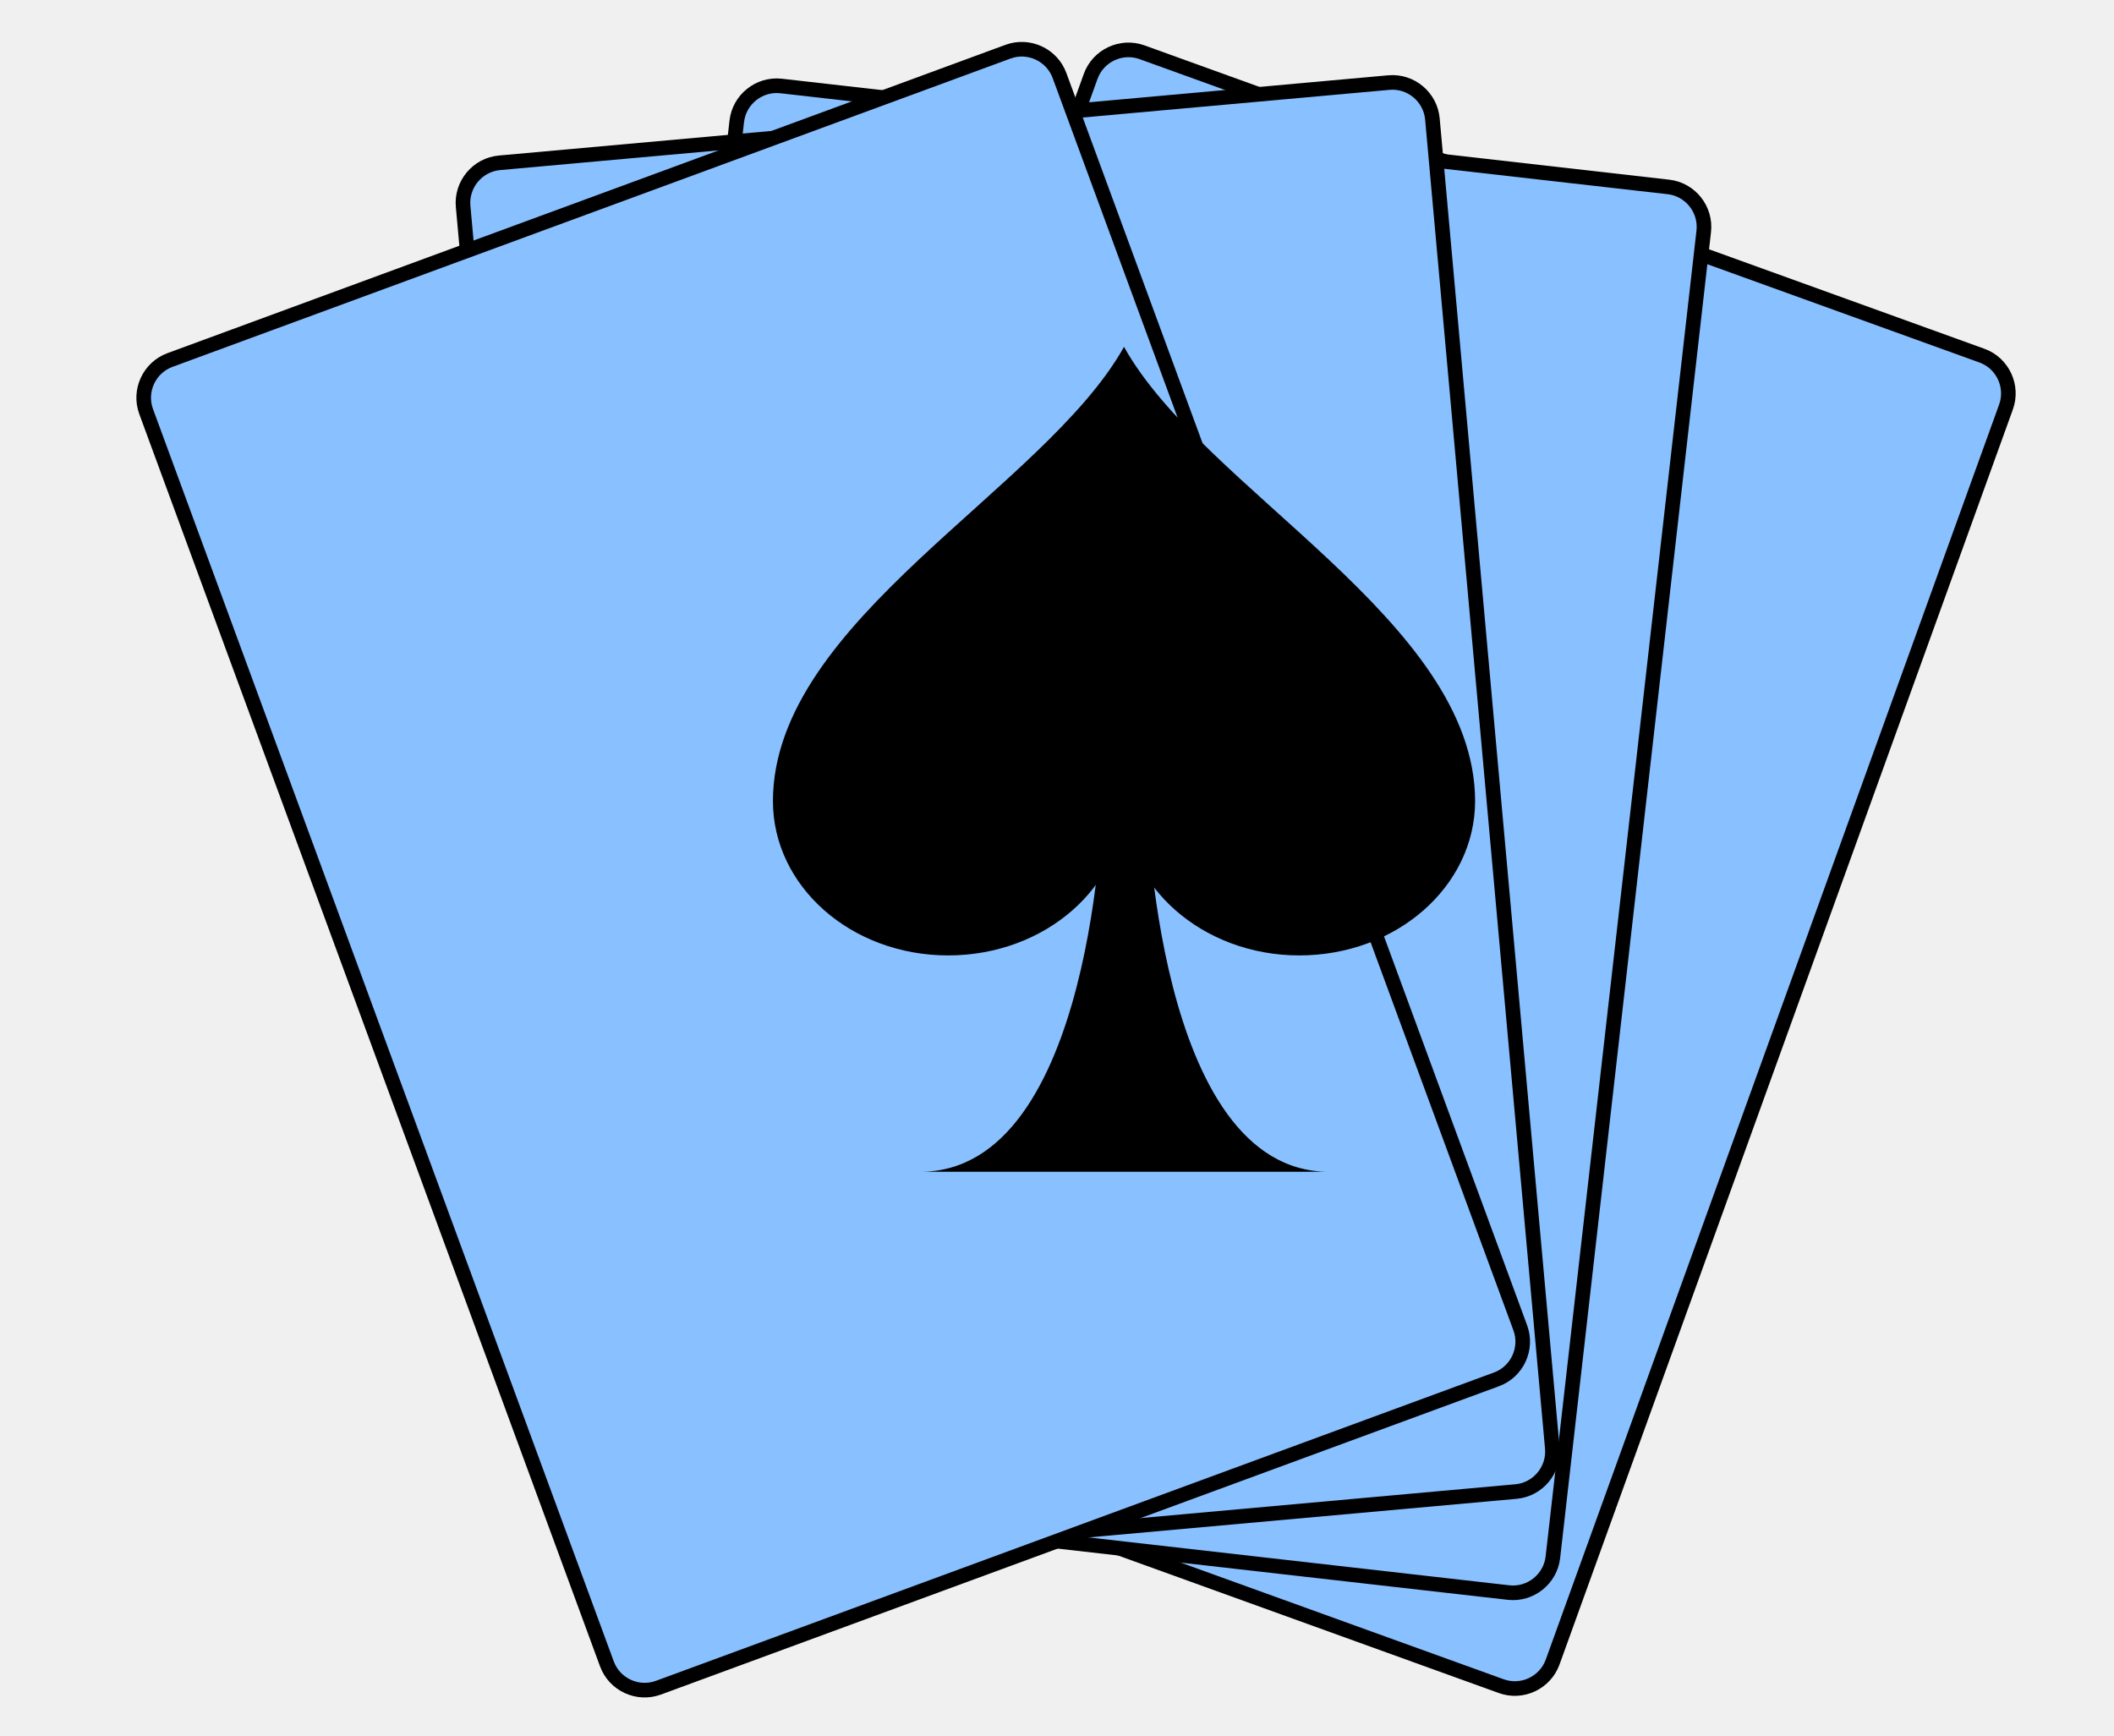
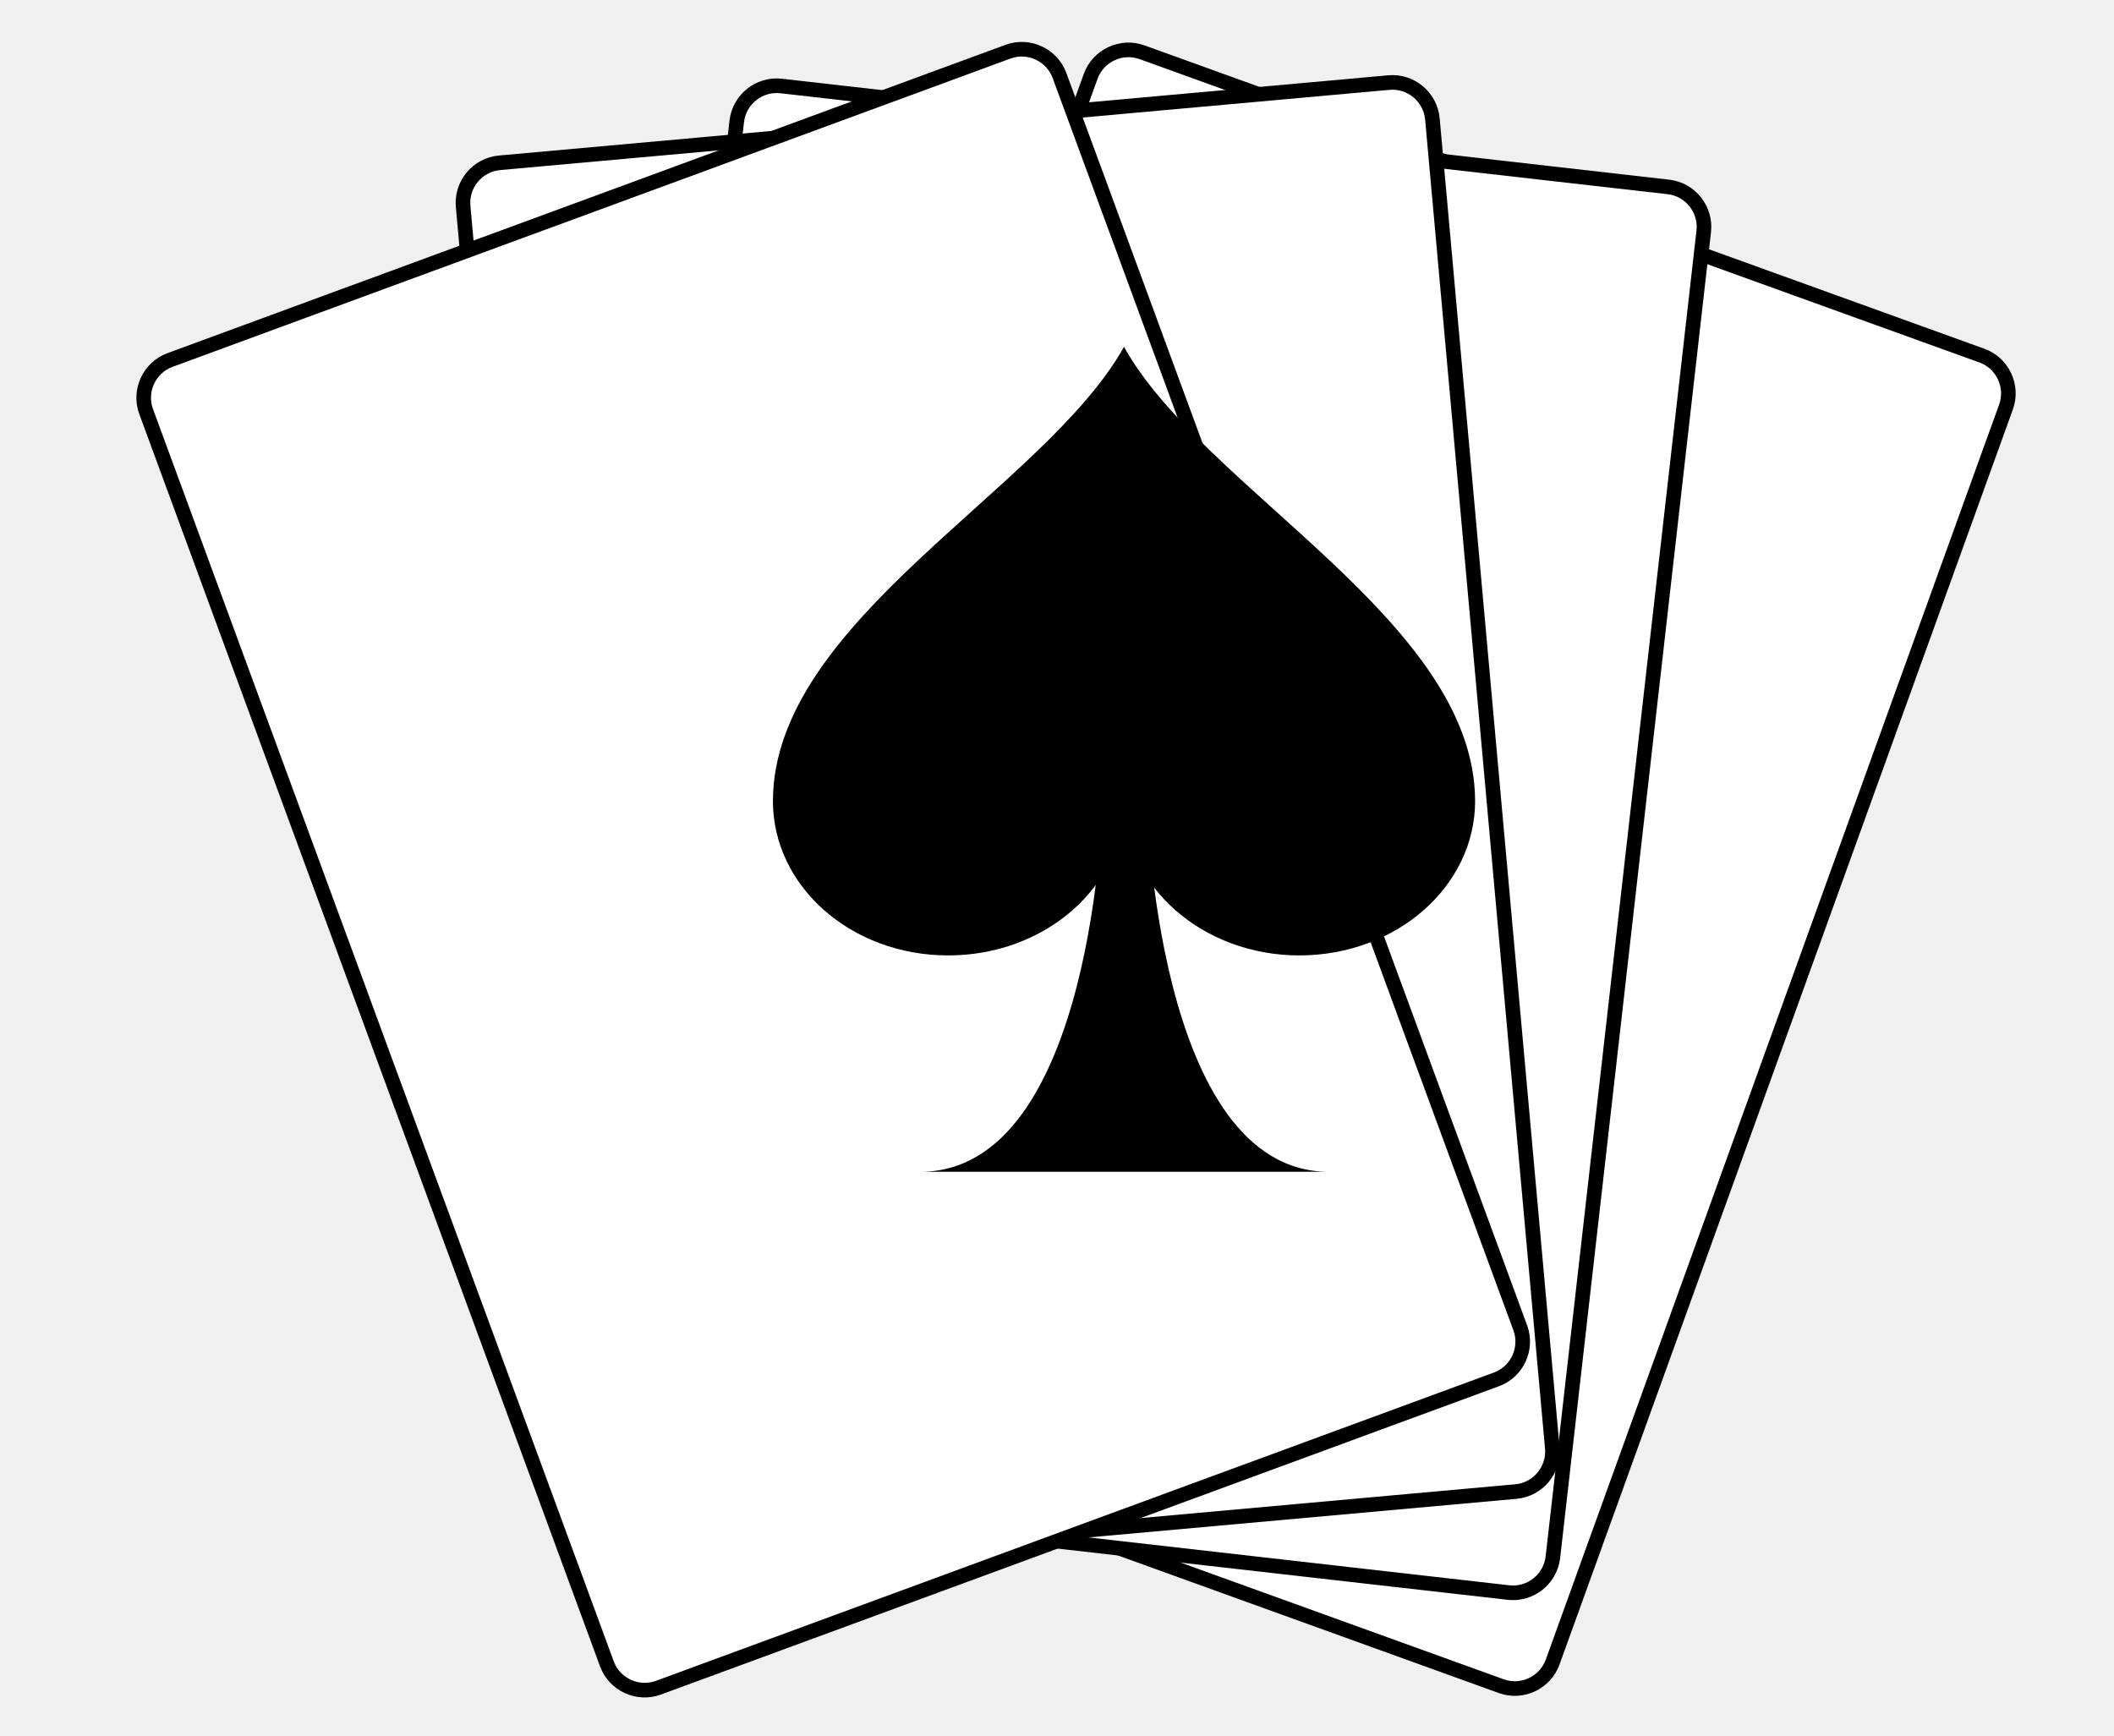
<svg xmlns="http://www.w3.org/2000/svg" width="95.699mm" height="78.572mm" viewBox="0 0 95.699 78.572" version="1.1" id="svg1">
  <defs id="defs1" />
  <g id="layer1" transform="translate(-25.66458,-62.17708)">
    <g id="1_heart-6-4-7-6" transform="matrix(0.2602993,0.0468675,-0.0468675,0.2602993,72.57093,-10.24104)">
      <g id="use820-5-4-8-5" transform="rotate(9.653732,-2984.318,381.503)">
-         <path style="fill:#89c0ff;fill-opacity:1;stroke:#000000;stroke-width:2.5" d="m 0,0 c 0,3.78 3.09,6.87 6.87,6.87 h 152.845 c 3.77,0 6.86,-3.09 6.86,-6.87 v -228.4 c 0,-3.78 -3.09,-6.87 -6.86,-6.87 H 6.87 c -3.78,0 -6.87,3.09 -6.87,6.87 z" id="path912-0-6-4-7" />
+         <path style="fill:#ffffff;fill-opacity:1;stroke:#000000;stroke-width:2.5" d="m 0,0 c 0,3.78 3.09,6.87 6.87,6.87 h 152.845 c 3.77,0 6.86,-3.09 6.86,-6.87 v -228.4 c 0,-3.78 -3.09,-6.87 -6.86,-6.87 H 6.87 c -3.78,0 -6.87,3.09 -6.87,6.87 z" id="path912-0-6-4-7" />
      </g>
      <g id="use820-5-4-88-5" transform="rotate(-8.618196,3549.998,87.01063)">
-         <path style="fill:#89c0ff;fill-opacity:1;stroke:#000000;stroke-width:2.5" d="m -9.454,-7.535 c -0.323,3.766 2.492,7.109 6.258,7.432 L 149.09,12.958 c 3.756,0.322 7.099,-2.492 7.422,-6.259 L 176.029,-220.865 c 0.323,-3.766 -2.492,-7.109 -6.248,-7.431 L 17.495,-241.357 c -3.766,-0.323 -7.109,2.492 -7.432,6.258 z" id="path912-0-6-2-4" />
+         <path style="fill:#ffffff;fill-opacity:1;stroke:#000000;stroke-width:2.5" d="m -9.454,-7.535 c -0.323,3.766 2.492,7.109 6.258,7.432 L 149.09,12.958 c 3.756,0.322 7.099,-2.492 7.422,-6.259 L 176.029,-220.865 c 0.323,-3.766 -2.492,-7.109 -6.248,-7.431 L 17.495,-241.357 c -3.766,-0.323 -7.109,2.492 -7.432,6.258 z" id="path912-0-6-2-4" />
      </g>
      <g id="1_heart-6-6-1" transform="rotate(-15.36193,215.4572,444.529)">
        <g id="use820-5-1-2" transform="translate(0,486.275)">
-           <path style="fill:#89c0ff;fill-opacity:1;stroke:#000000;stroke-width:2.5" d="m 0,0 c 0,3.78 3.09,6.87 6.87,6.87 h 152.845 c 3.77,0 6.86,-3.09 6.86,-6.87 v -228.4 c 0,-3.78 -3.09,-6.87 -6.86,-6.87 H 6.87 c -3.78,0 -6.87,3.09 -6.87,6.87 z" id="path912-0-3-0" />
+           <path style="fill:#ffffff;fill-opacity:1;stroke:#000000;stroke-width:2.5" d="m 0,0 c 0,3.78 3.09,6.87 6.87,6.87 h 152.845 c 3.77,0 6.86,-3.09 6.86,-6.87 v -228.4 c 0,-3.78 -3.09,-6.87 -6.86,-6.87 H 6.87 c -3.78,0 -6.87,3.09 -6.87,6.87 z" id="path912-0-3-0" />
        </g>
      </g>
      <g id="1_heart-6-0" transform="rotate(-30.40636,154.0991,475.4449)">
        <g id="use820-5-14" transform="translate(0,486.275)">
-           <path style="fill:#89c0ff;fill-opacity:1;stroke:#000000;stroke-width:2.5" d="m 0,0 c 0,3.78 3.09,6.87 6.87,6.87 h 152.845 c 3.77,0 6.86,-3.09 6.86,-6.87 v -228.4 c 0,-3.78 -3.09,-6.87 -6.86,-6.87 H 6.87 c -3.78,0 -6.87,3.09 -6.87,6.87 z" id="path912-0-60" />
+           <path style="fill:#ffffff;fill-opacity:1;stroke:#000000;stroke-width:2.5" d="m 0,0 c 0,3.78 3.09,6.87 6.87,6.87 h 152.845 c 3.77,0 6.86,-3.09 6.86,-6.87 v -228.4 c 0,-3.78 -3.09,-6.87 -6.86,-6.87 H 6.87 c -3.78,0 -6.87,3.09 -6.87,6.87 z" id="path912-0-60" />
        </g>
      </g>
      <g id="use1108-1-3" transform="matrix(-8.761846,1.577591,-1.577591,-8.761846,86.34806,394.7201)">
        <path d="m 3.92,-7.93 c -1.67,0 -2.55,1.78 -3.01,3.56 -0.46,1.78 -0.5,3.56 -0.5,3.56 l -0.85,0.01 c 0,0 -0.16,-7.13 -3.5,-7.13 z" id="path1089-2-7" />
        <path d="M 6.75,-0.8 C 6.74,2.67 1.53,5.19 0,7.93 -1.53,5.18 -6.74,2.66 -6.75,-0.8 c 0,-1.64 1.51,-2.97 3.38,-2.97 1.86,0 3.37,1.33 3.37,2.97 0,-1.64 1.51,-2.97 3.38,-2.97 1.87,0 3.37,1.33 3.37,2.97 z" id="path1090-3-2" />
      </g>
    </g>
  </g>
</svg>
